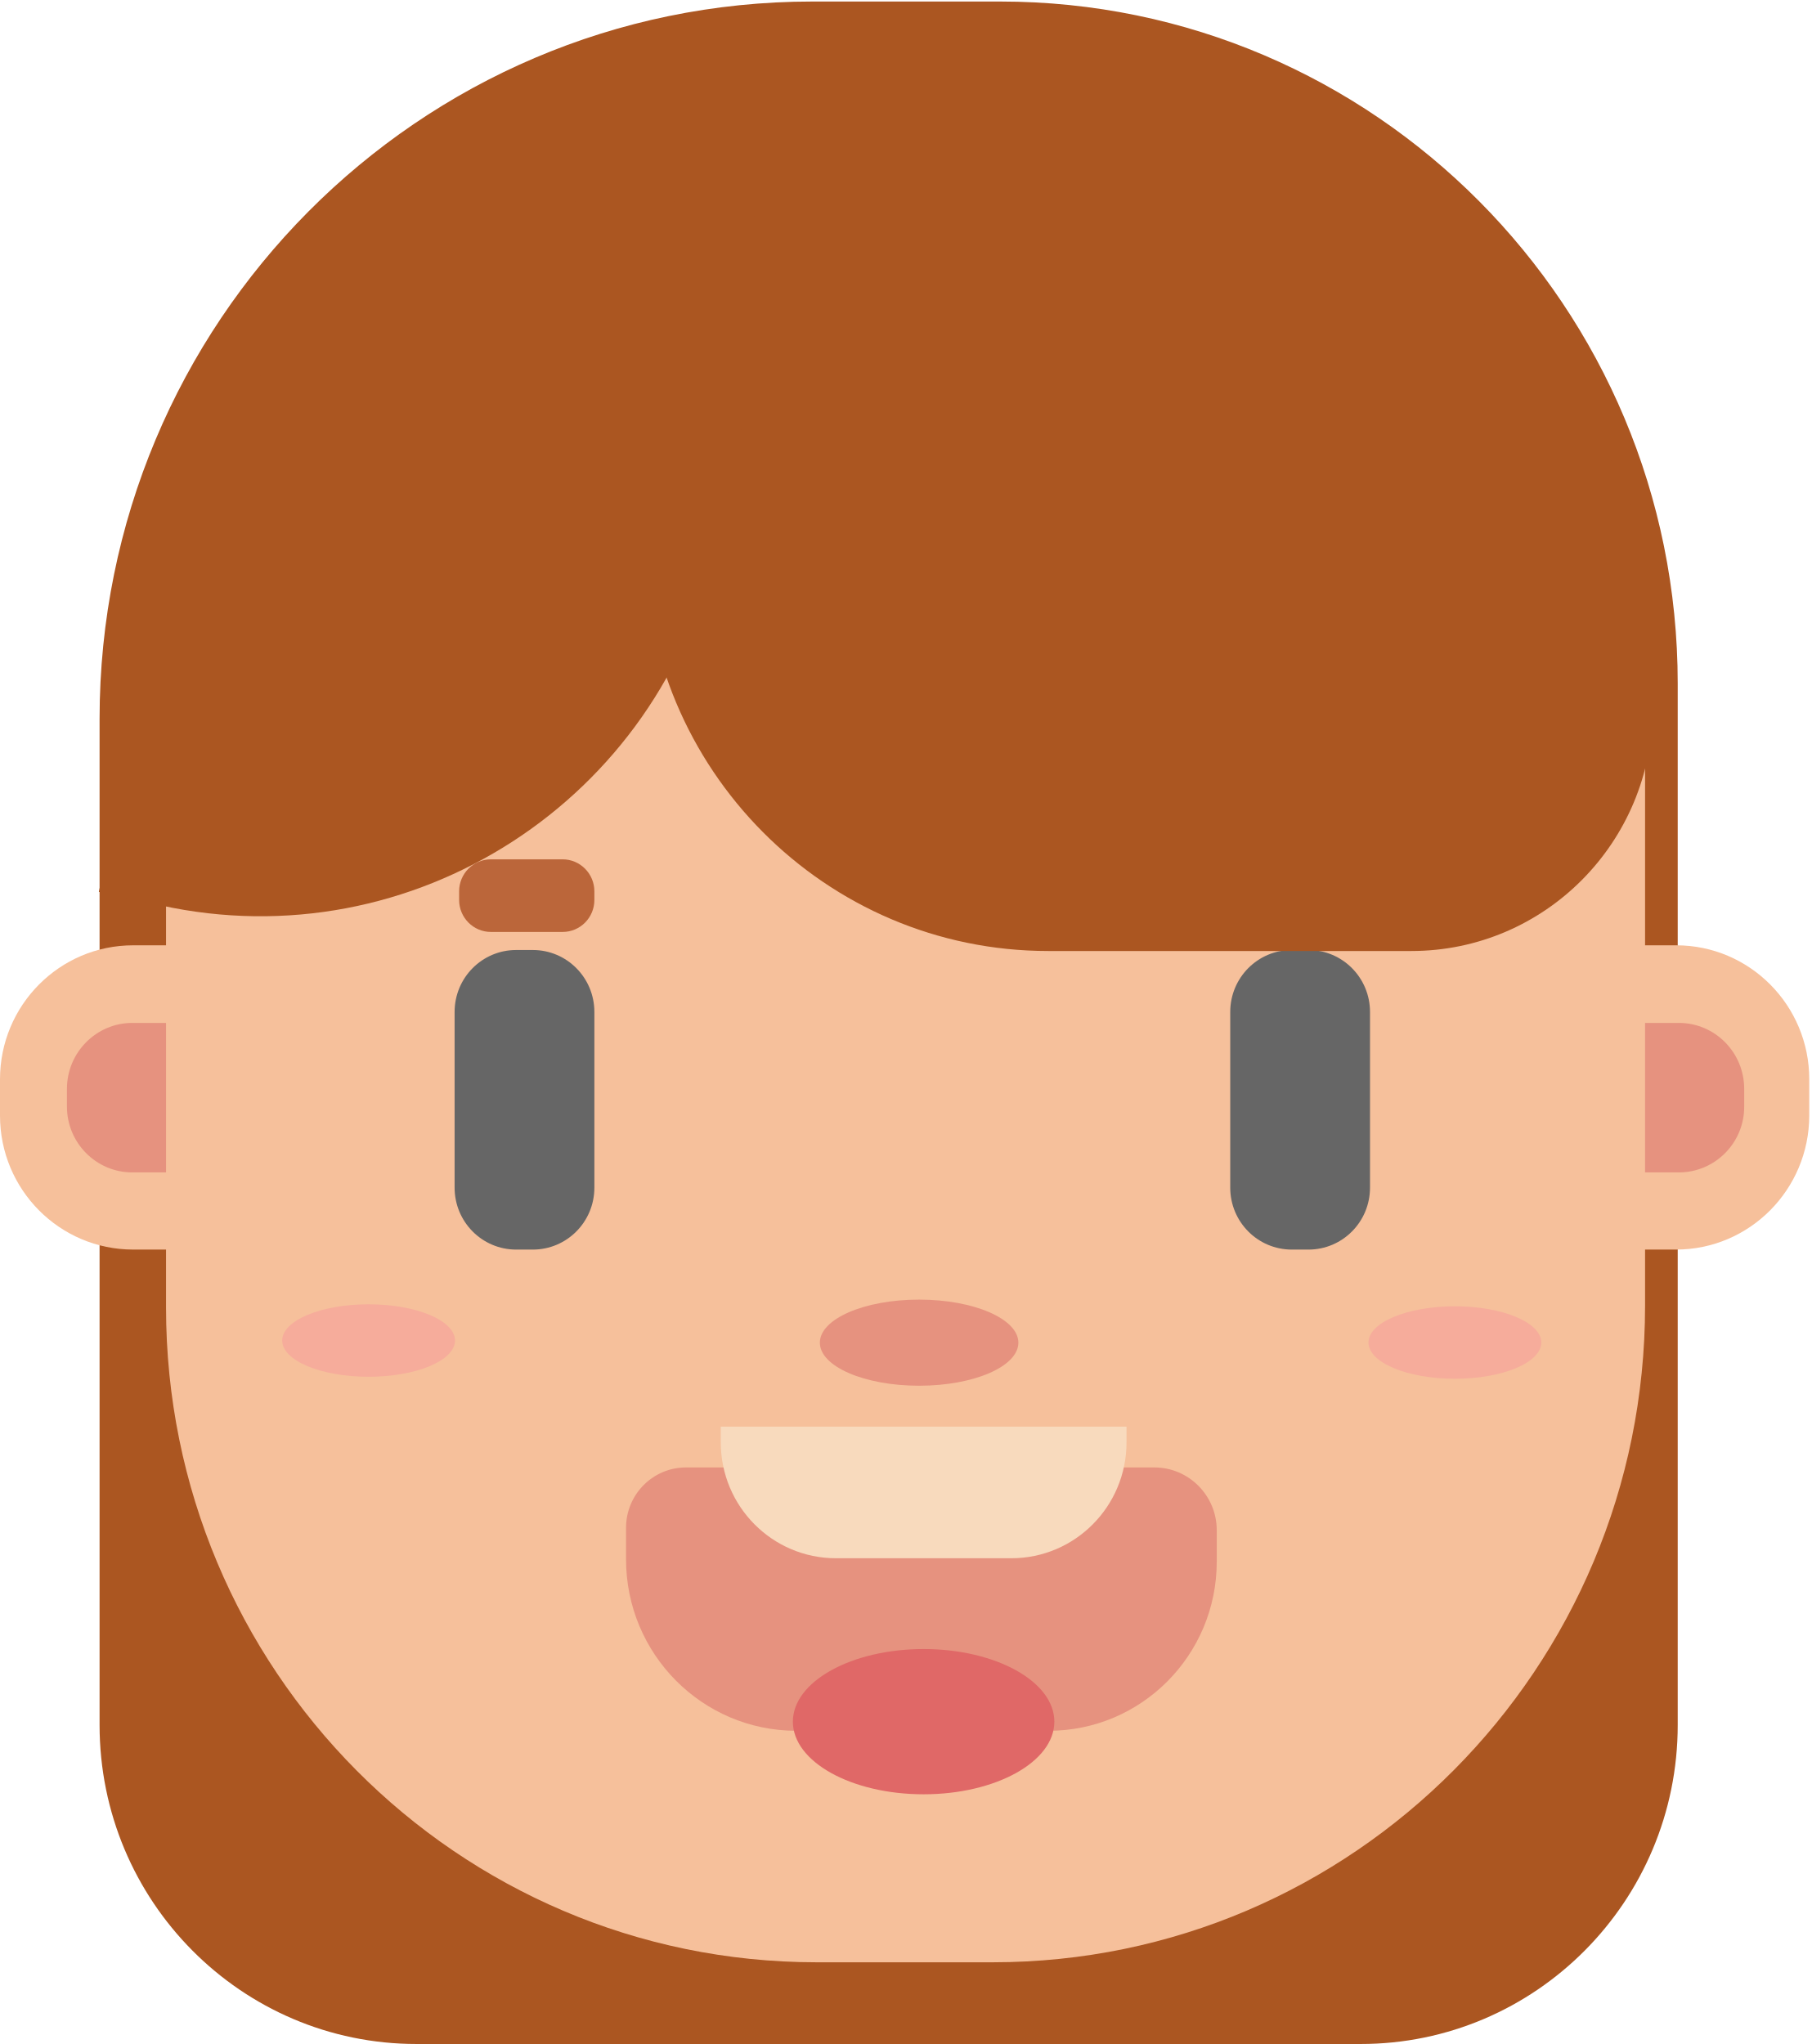
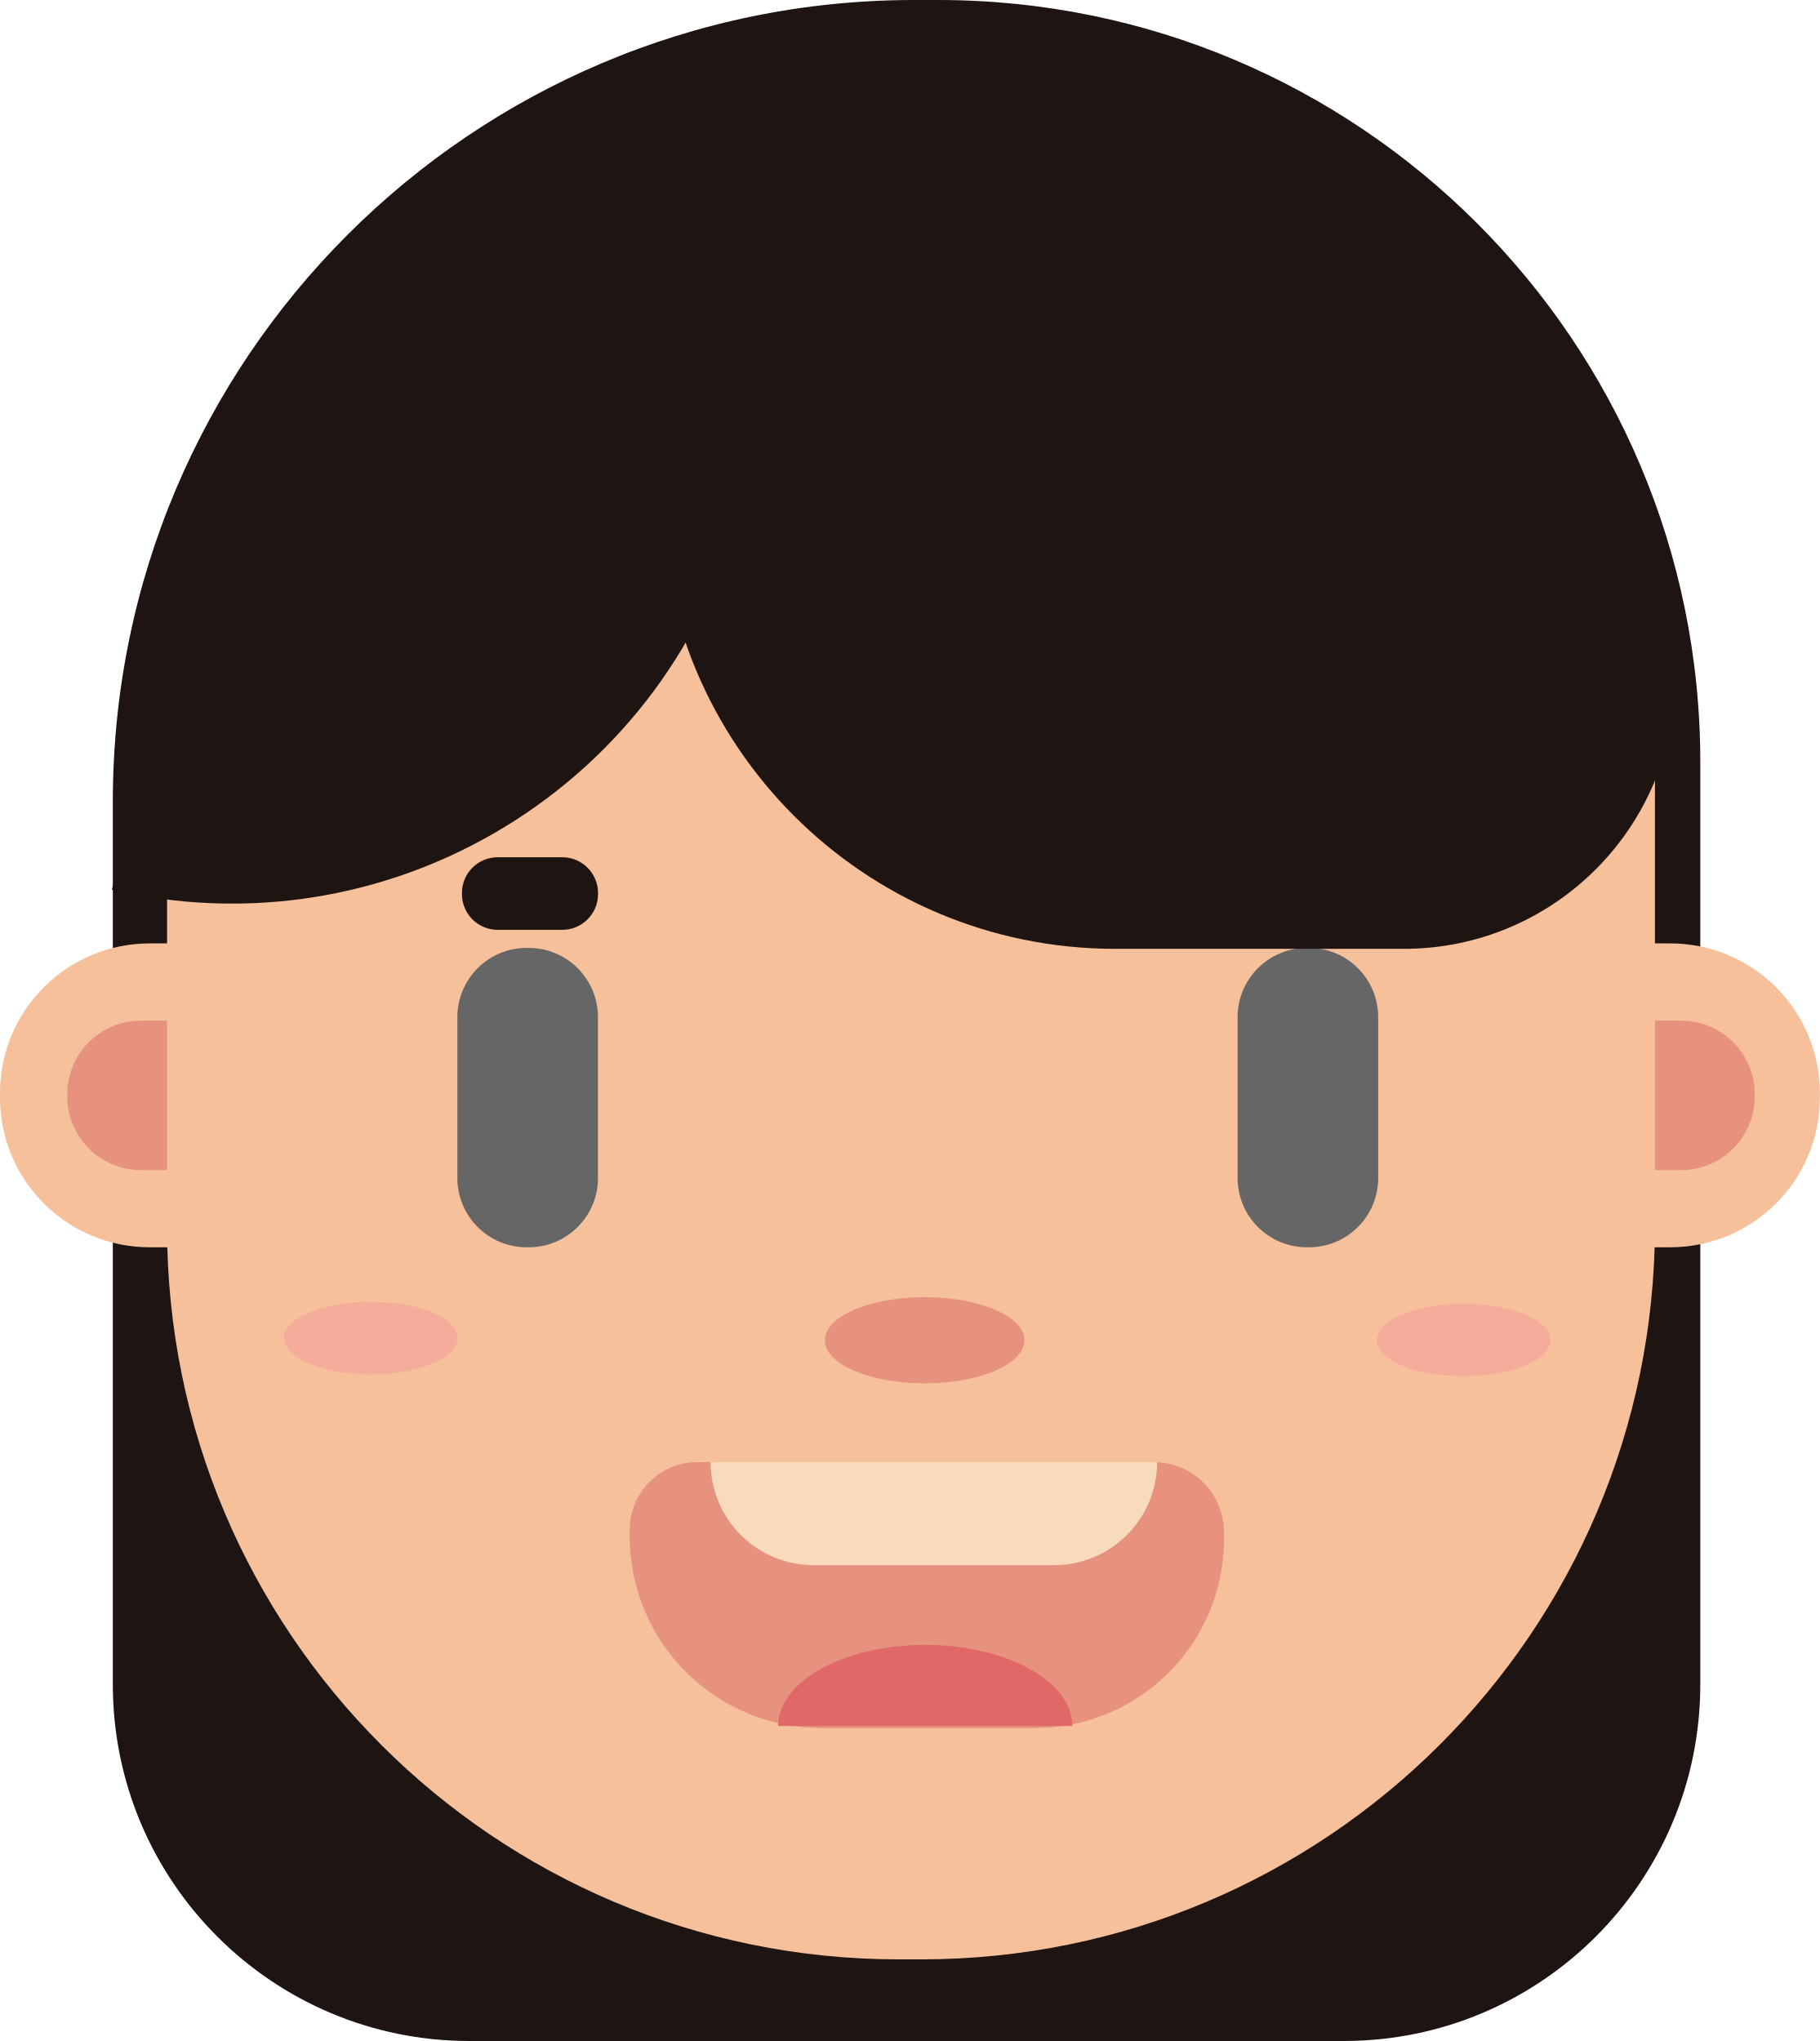
- <svg xmlns="http://www.w3.org/2000/svg" width="482" height="544" viewBox="0 0 482 544" fill="none">
-   <path d="M362.083 543.998H110.845C64.257 543.998 26.498 505.986 26.498 459.086V191.337C26.498 85.886 111.409 0.406 216.157 0.406H266.164C365.727 0.406 446.467 81.688 446.467 181.919V459.086C446.467 505.949 408.671 543.998 362.083 543.998Z" fill="#AB5621" />
-   <path d="M446.006 332.568H35.429C15.855 332.568 0 316.607 0 296.901V287.256C0 267.551 15.855 251.589 35.429 251.589H446.043C465.618 251.589 481.473 267.551 481.473 287.256V296.901C481.435 316.607 465.58 332.568 446.006 332.568Z" fill="#F6C09B" />
-   <path d="M446.763 312.031H35.21C25.592 312.031 17.814 304.163 17.814 294.518V289.791C17.814 280.108 25.629 272.241 35.21 272.241H446.763C456.381 272.241 464.159 280.108 464.159 289.791V294.518C464.196 304.163 456.381 312.031 446.763 312.031Z" fill="#E6927F" />
-   <path d="M264.2 522.252H217.311C121.693 522.252 44.184 444.223 44.184 347.963V183.547C44.184 157.789 64.923 136.911 90.509 136.911H391.453C417.039 136.911 437.778 157.789 437.778 183.547V347.509C437.778 443.996 360.043 522.252 264.2 522.252Z" fill="#F6C09B" />
-   <path d="M141.791 332.571H137.358C128.303 332.571 120.977 325.195 120.977 316.08V269.331C120.977 260.215 128.303 252.84 137.358 252.84H141.791C150.846 252.84 158.172 260.215 158.172 269.331V316.08C158.172 325.195 150.846 332.571 141.791 332.571Z" fill="#666666" />
-   <path d="M279.085 460.638H211.908C186.886 460.638 166.598 440.214 166.598 414.986V406.627C166.598 397.739 173.736 390.552 182.565 390.552H307.189C316.356 390.552 323.795 398.041 323.795 407.27V415.629C323.795 440.479 303.77 460.638 279.085 460.638Z" fill="#E6927F" />
-   <path d="M269.13 414.72H222.467C205.522 414.72 191.809 400.914 191.809 383.856V379.695H299.788V383.856C299.788 400.914 286.074 414.72 269.13 414.72Z" fill="#F8DABD" />
-   <path d="M245.787 477.541C265.001 477.541 280.578 468.888 280.578 458.213C280.578 447.539 265.001 438.886 245.787 438.886C226.572 438.886 210.996 447.539 210.996 458.213C210.996 468.888 226.572 477.541 245.787 477.541Z" fill="#E06867" />
-   <path d="M244.59 368.805C259.177 368.805 271.003 363.674 271.003 357.345C271.003 351.015 259.177 345.884 244.59 345.884C230.003 345.884 218.178 351.015 218.178 357.345C218.178 363.674 230.003 368.805 244.59 368.805Z" fill="#E6927F" />
-   <path d="M348.199 332.571H343.766C334.711 332.571 327.385 325.195 327.385 316.08V269.331C327.385 260.215 334.711 252.84 343.766 252.84H348.199C357.254 252.84 364.58 260.215 364.58 269.331V316.08C364.58 325.195 357.254 332.571 348.199 332.571Z" fill="#666666" />
-   <path d="M172.483 72.349H345.836C397.721 72.349 439.801 114.71 439.801 166.944V188.465C439.801 224.17 411.059 253.105 375.592 253.105H278.959C219.634 253.105 171.506 204.691 171.506 144.931V73.294C171.506 72.765 171.957 72.349 172.483 72.349Z" fill="#AB5621" />
-   <path d="M149.717 248.032H130.631C125.972 248.032 122.178 244.212 122.178 239.522V237.215C122.178 232.525 125.972 228.705 130.631 228.705H149.717C154.376 228.705 158.171 232.525 158.171 237.215V239.522C158.171 244.212 154.414 248.032 149.717 248.032Z" fill="#BB663A" />
-   <path d="M209.2 59.486L190.603 145.42C175.988 212.896 109.788 255.674 42.761 240.961L26.305 237.367L44.902 151.434C59.517 83.957 125.718 41.179 192.744 55.893L209.2 59.486Z" fill="#AB5621" />
-   <path d="M387.165 366.95C399.864 366.95 410.159 362.632 410.159 357.306C410.159 351.979 399.864 347.661 387.165 347.661C374.466 347.661 364.172 351.979 364.172 357.306C364.172 362.632 374.466 366.95 387.165 366.95Z" fill="#F6AC9B" />
-   <path d="M98.091 366.419C110.79 366.419 121.085 362.101 121.085 356.774C121.085 351.448 110.79 347.129 98.091 347.129C85.392 347.129 75.098 351.448 75.098 356.774C75.098 362.101 85.392 366.419 98.091 366.419Z" fill="#F6AC9B" />
+ <svg xmlns="http://www.w3.org/2000/svg" viewBox="0 0 317.89 356.56">
+   <defs>
+     <style>.cls-1{fill:#1e1512;}.cls-2{fill:#f6c09b;}.cls-3{fill:#e6927f;}.cls-4{fill:#666;}.cls-5{fill:#f6ac9b;}.cls-6{fill:#e06867;}.cls-7{fill:#f8dabd;}</style>
+   </defs>
+   <g id="Layer_2" data-name="Layer 2">
+     <g id="Layer_1-2" data-name="Layer 1">
+       <path class="cls-1" d="M159.72,0h4.13A133.14,133.14,0,0,1,297,133.14V294.27a62.29,62.29,0,0,1-62.29,62.29H82a62.29,62.29,0,0,1-62.29-62.29V140a140,140,0,0,1,140-140Z" />
+       <rect class="cls-2" y="164.81" width="317.89" height="53.09" rx="26.15" />
+       <rect class="cls-3" x="11.75" y="178.3" width="294.76" height="26.11" rx="12.86" />
+       <path class="cls-2" d="M63.39,89.54H254.87a34.21,34.21,0,0,1,34.21,34.21v90.38A128.18,128.18,0,0,1,160.9,342.3H157A127.84,127.84,0,0,1,29.18,214.46V123.74A34.21,34.21,0,0,1,63.39,89.54Z" />
+       <rect class="cls-4" x="79.89" y="165.6" width="24.56" height="52.3" rx="12.1" />
+       <path class="cls-3" d="M121.8,255.43h79.74a12.26,12.26,0,0,1,12.26,12.26v1.19a33,33,0,0,1-33,33H143.48A33.47,33.47,0,0,1,110,268.42v-1.19A11.8,11.8,0,0,1,121.8,255.43Z" />
+       <ellipse class="cls-3" cx="161.51" cy="234.14" rx="17.43" ry="7.53" />
+       <rect class="cls-4" x="216.18" y="165.6" width="24.56" height="52.3" rx="12.1" />
+       <path class="cls-1" d="M162.87,47.2h50.42a79.34,79.34,0,0,1,79.34,79.34v38.52a.71.71,0,0,1-.71.71H184.86a69.4,69.4,0,0,1-69.4-69.4V94.6a47.4,47.4,0,0,1,47.4-47.4Z" transform="translate(408.08 212.96) rotate(180)" />
+       <rect class="cls-1" x="80.69" y="149.76" width="23.77" height="12.68" rx="6.24" />
+       <path class="cls-1" d="M10.08,50.54h48a91.74,91.74,0,0,1,91.74,91.74v1.39a0,0,0,0,1,0,0h-48A91.74,91.74,0,0,1,10.08,51.93V50.54a0,0,0,0,1,0,0Z" transform="translate(-31.97 154.52) rotate(-77.7)" />
+       <ellipse class="cls-5" cx="255.65" cy="234.11" rx="15.17" ry="6.34" />
+       <ellipse class="cls-5" cx="64.77" cy="233.76" rx="15.17" ry="6.34" />
+       <path class="cls-6" d="M135.92,301.54c0-7.83,11.51-14.18,25.7-14.18s25.69,6.35,25.69,14.18" />
+       <path class="cls-7" d="M184.12,273.43h-42a18,18,0,0,1-18-18h78A18,18,0,0,1,184.12,273.43Z" />
+     </g>
+   </g>
</svg>
